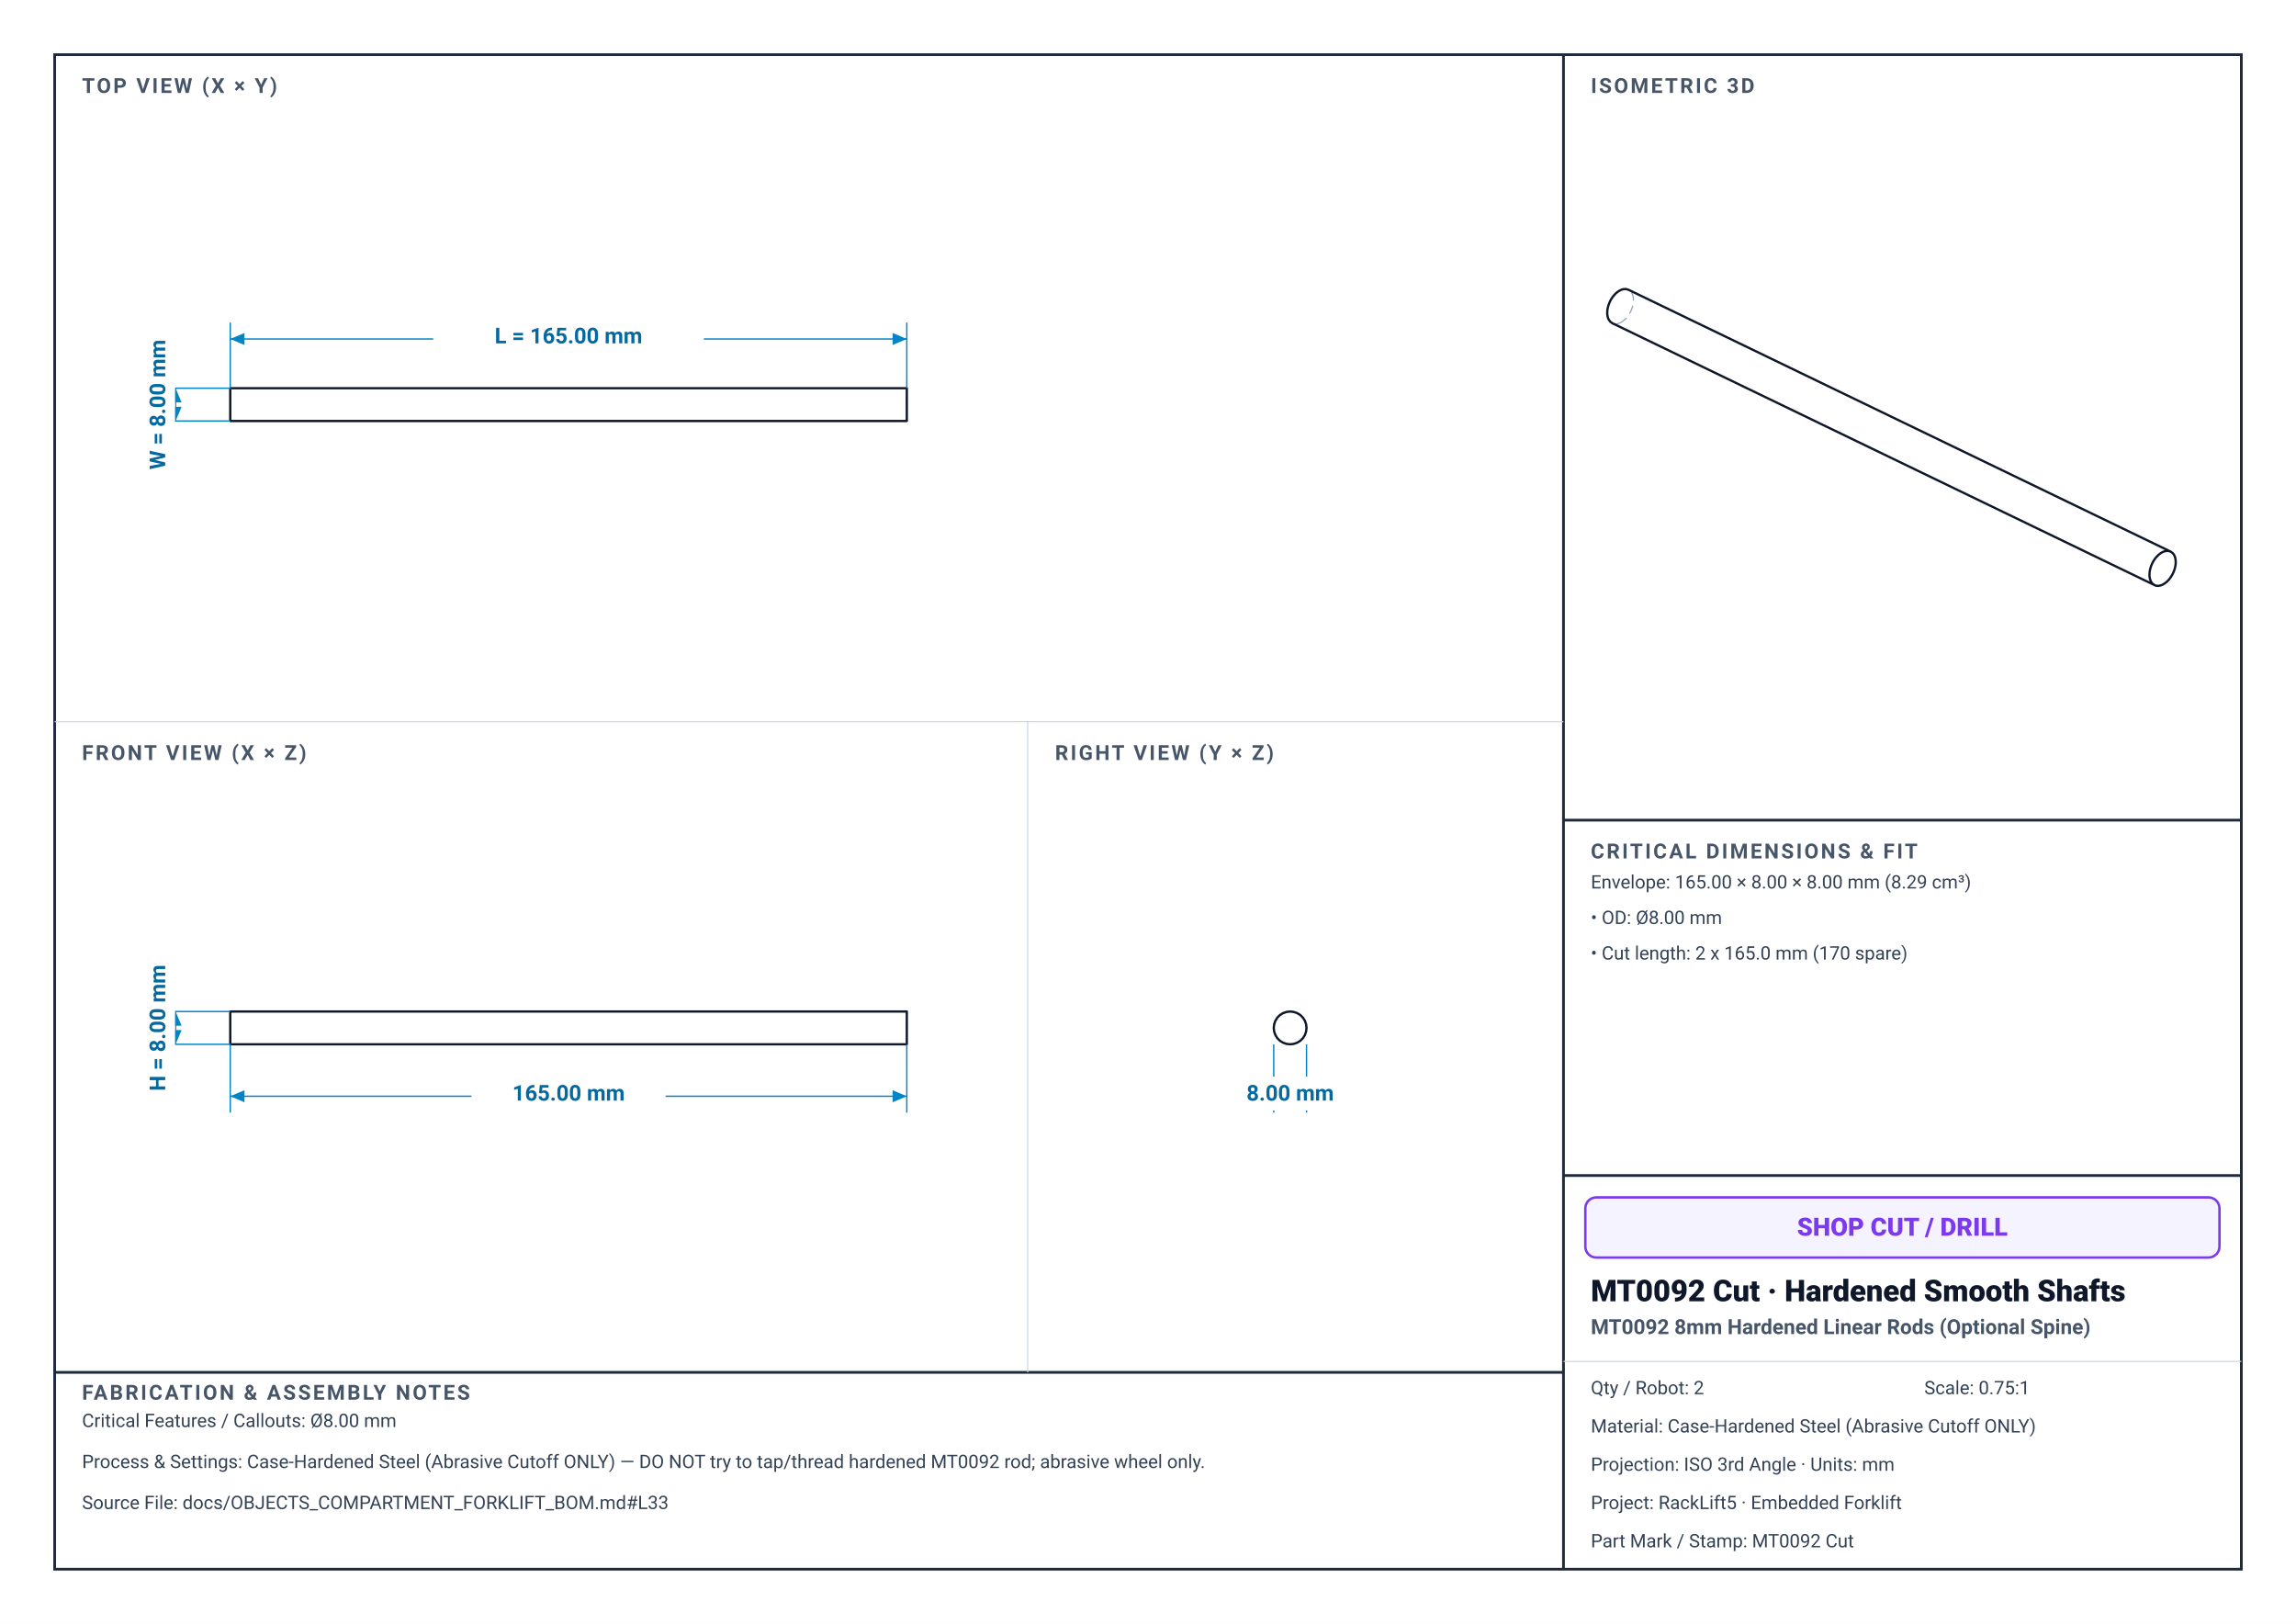
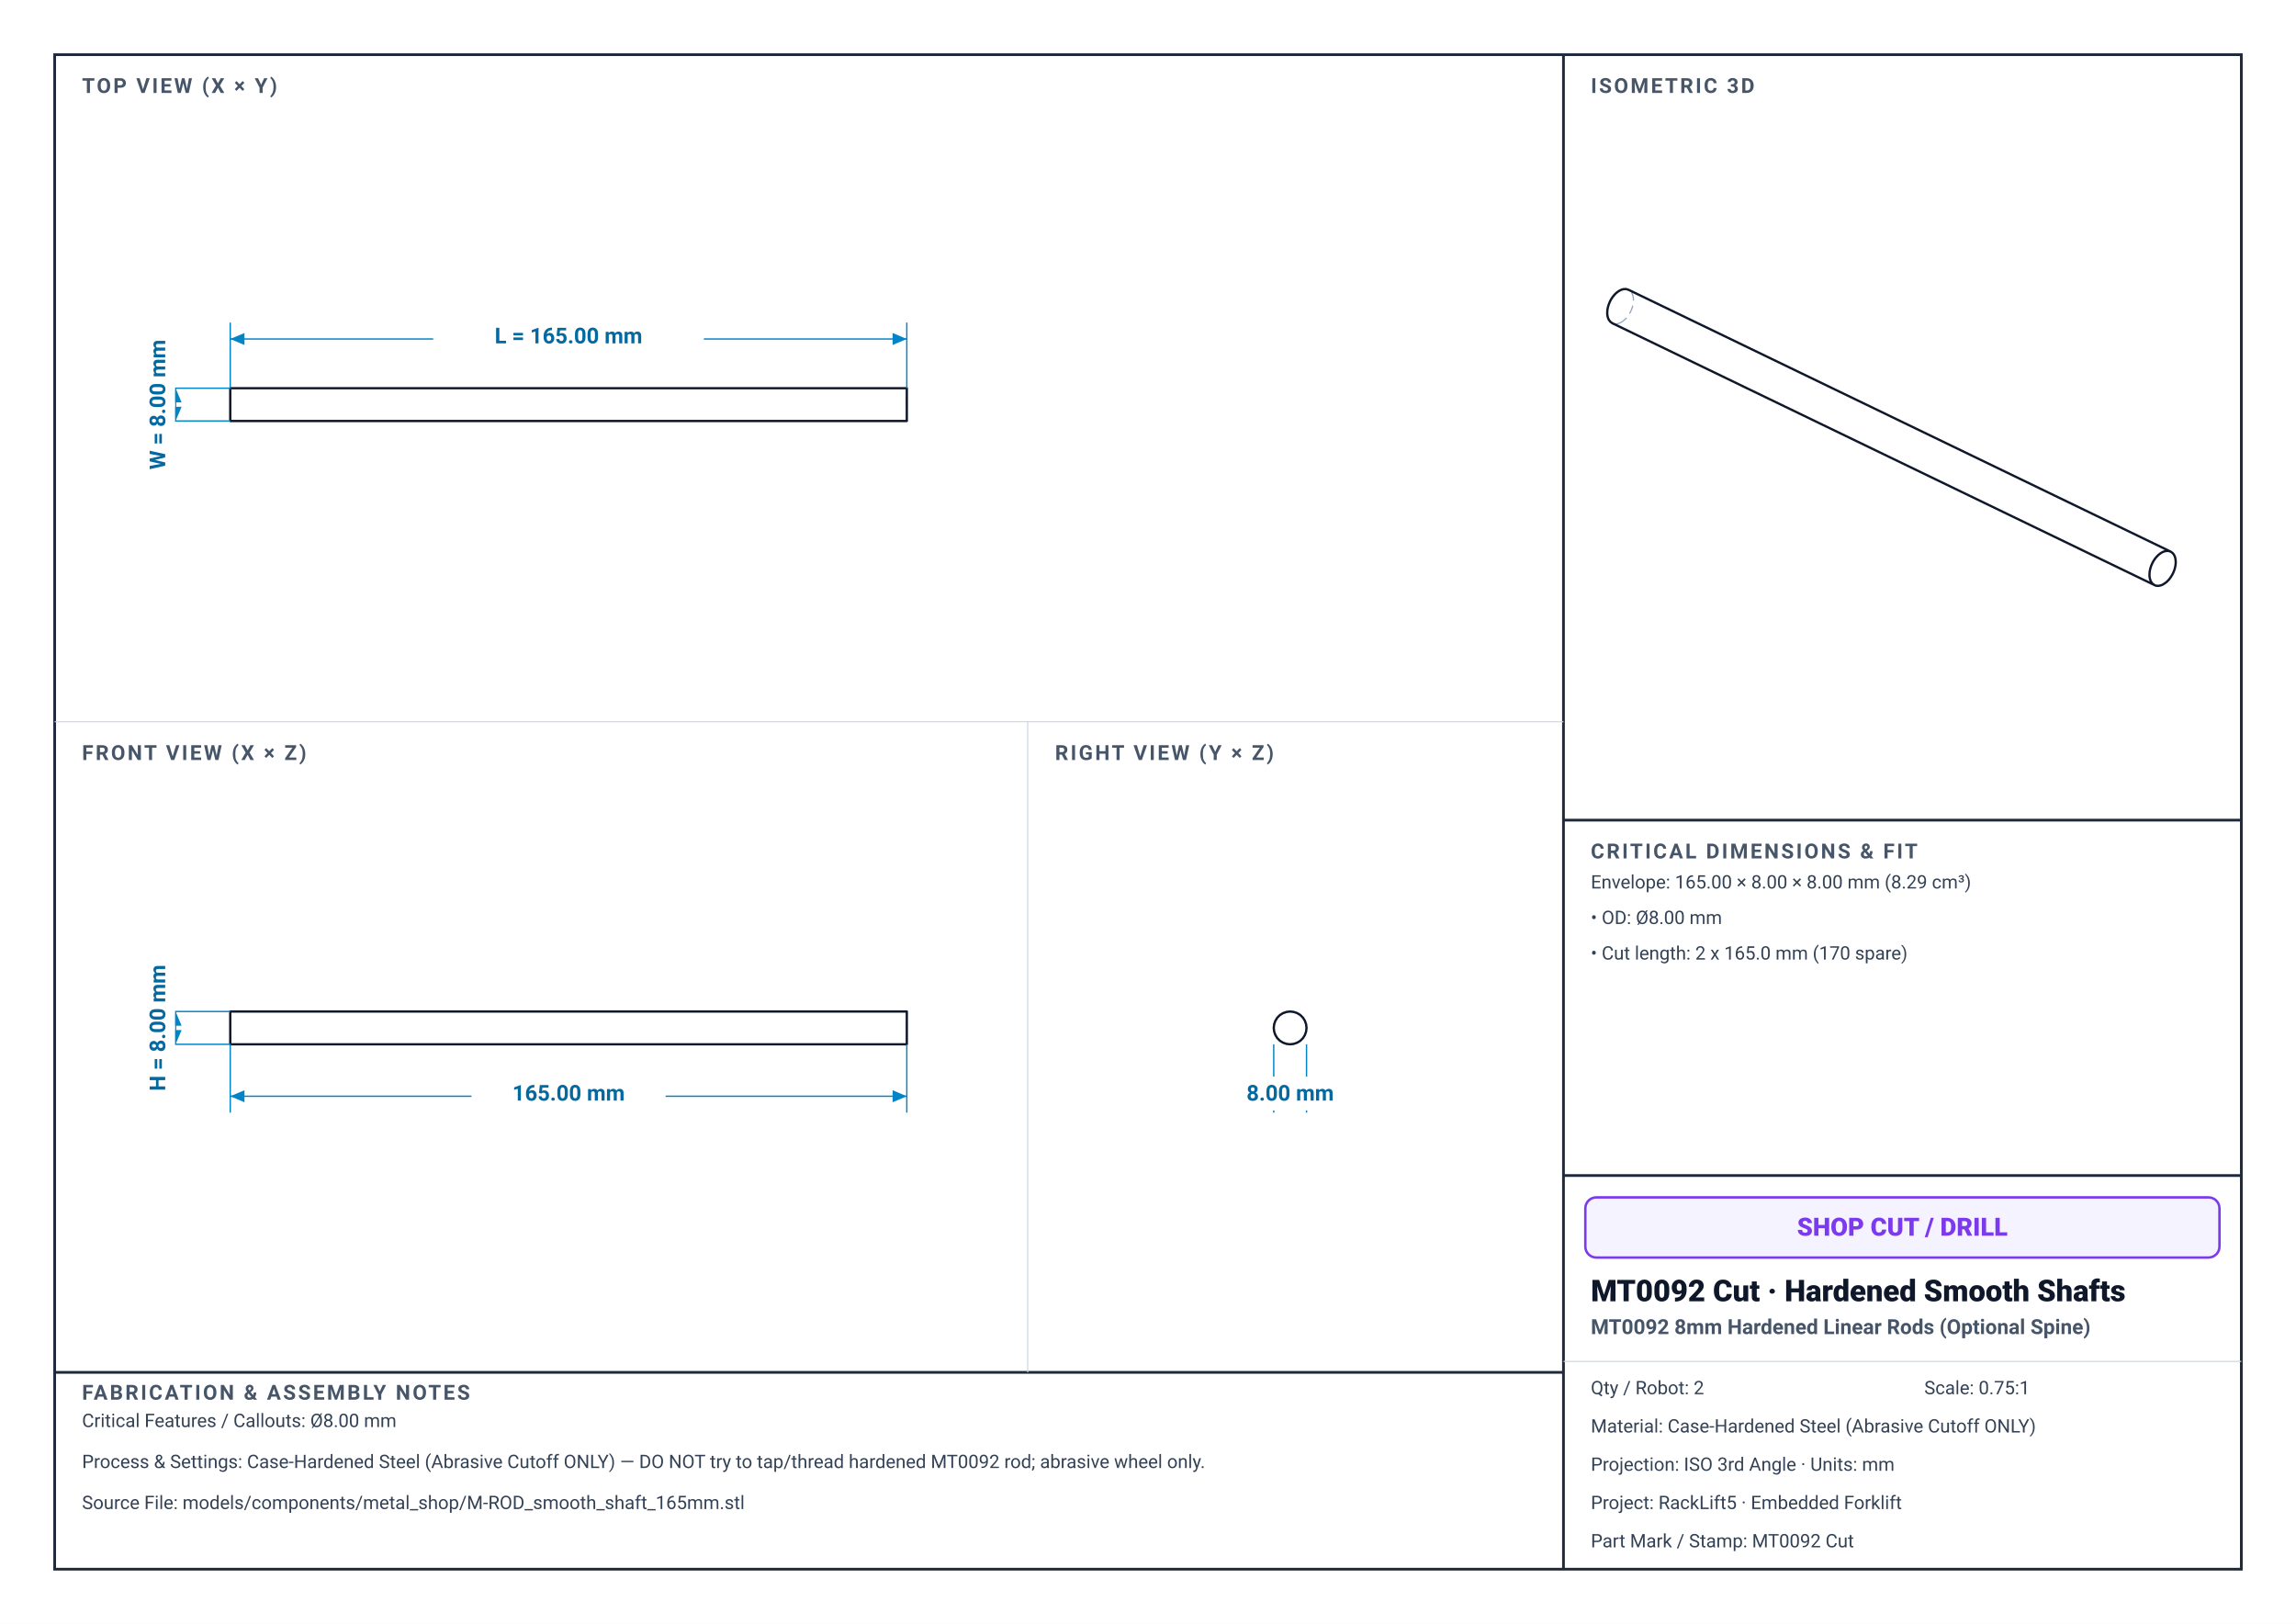
<svg xmlns="http://www.w3.org/2000/svg" width="420mm" height="297mm" viewBox="0 0 420 297">
  <style>
    text { font-family: -apple-system, BlinkMacSystemFont, "Segoe UI", Roboto, Helvetica, sans-serif; fill: #0f172a; }
    .vis { fill: none; stroke: #0f172a; stroke-width: 0.42; stroke-linecap: round; stroke-linejoin: round; }
    .hid { fill: none; stroke: #94a3b8; stroke-width: 0.22; stroke-dasharray: 1.4,1.1; stroke-linecap: round; }
    .dim line { stroke: #0284c7; stroke-width: 0.25; }
    .dim polygon { fill: #0284c7; }
    .dim text { fill: #0369a1; font-size: 4.0px; font-weight: 700; }
    .frame { fill: none; stroke: #1e293b; stroke-width: 0.5; }
    .grid { fill: none; stroke: #cbd5e1; stroke-width: 0.2; }
    .lbl { font-size: 3.8px; font-weight: 700; fill: #475569; letter-spacing: 0.4px; }
    .sm { font-size: 3.4px; fill: #334155; }
    .ttl { font-size: 5.5px; font-weight: 800; fill: #0f172a; }
    .sub { font-size: 3.8px; font-weight: 600; fill: #475569; }
  </style>
  <rect x="0" y="0" width="420" height="297" fill="#ffffff" />
  <rect x="10" y="10" width="400" height="277" class="frame" />
  <line x1="286" y1="10" x2="286" y2="287" class="frame" />
  <line x1="10" y1="251" x2="286" y2="251" class="frame" />
  <line x1="286" y1="150" x2="410" y2="150" class="frame" />
  <line x1="286" y1="215" x2="410" y2="215" class="frame" />
  <line x1="188" y1="132" x2="188" y2="251" class="grid" />
  <line x1="10" y1="132" x2="286" y2="132" class="grid" />
  <text x="15" y="17" class="lbl">TOP VIEW (X × Y)</text>
  <text x="15" y="139" class="lbl">FRONT VIEW (X × Z)</text>
  <text x="193" y="139" class="lbl">RIGHT VIEW (Y × Z)</text>
  <text x="291" y="17" class="lbl">ISOMETRIC 3D</text>
  <path class="hid" d="M165.88,74.00L165.88,73.83L165.88,73.67L165.88,73.50L165.88,73.33L165.88,73.17L165.88,73.00L165.88,72.83L165.88,72.67L165.88,72.50L165.88,72.33L165.88,72.17L165.88,72.00L165.88,71.83L165.88,71.67L165.88,71.50L165.88,71.33L165.88,71.17L165.88,71.00 M165.88,77.00L165.88,76.83L165.88,76.67L165.88,76.50L165.88,76.33L165.88,76.17L165.88,76.00L165.88,75.83L165.88,75.67L165.88,75.50L165.88,75.33L165.88,75.17L165.88,75.00L165.88,74.83L165.88,74.67L165.88,74.50L165.88,74.33L165.88,74.17L165.88,74.00 M42.12,74.00L42.12,73.83L42.12,73.67L42.12,73.50L42.12,73.33L42.12,73.17L42.12,73.00L42.12,72.83L42.12,72.67L42.12,72.50L42.12,72.33L42.12,72.17L42.12,72.00L42.12,71.83L42.12,71.67L42.12,71.50L42.12,71.33L42.12,71.17L42.12,71.00 M42.12,77.00L42.12,76.83L42.12,76.67L42.12,76.50L42.12,76.33L42.12,76.17L42.12,76.00L42.12,75.83L42.12,75.67L42.12,75.50L42.12,75.33L42.12,75.17L42.12,75.00L42.12,74.83L42.12,74.67L42.12,74.50L42.12,74.33L42.12,74.17L42.12,74.00 M165.88,191.00L165.88,190.67L165.88,190.33L165.88,190.00L165.88,189.67L165.88,189.33L165.88,189.00L165.88,188.67L165.88,188.33L165.88,188.00L165.88,187.67L165.88,187.33L165.88,187.00L165.88,186.67L165.88,186.33L165.88,186.00L165.88,185.67L165.88,185.33L165.88,185.00 M42.12,191.00L42.12,190.67L42.12,190.33L42.12,190.00L42.12,189.67L42.12,189.33L42.12,189.00L42.12,188.67L42.12,188.33L42.12,188.00L42.12,187.67L42.12,187.33L42.12,187.00L42.12,186.67L42.12,186.33L42.12,186.00L42.12,185.67L42.12,185.33L42.12,185.00 M236.00,191.00L236.67,190.92L237.30,190.70L237.87,190.35L238.35,189.87L238.70,189.30L238.92,188.67L239.00,188.00L238.92,187.33L238.70,186.70L238.35,186.13L237.87,185.65L237.30,185.30L236.67,185.08L236.00,185.00L235.33,185.08L234.70,185.30L234.13,185.65L233.65,186.13L233.30,186.70L233.08,187.33L233.00,188.00L233.08,188.67L233.30,189.30L233.65,189.87L234.13,190.35L234.70,190.70L235.33,190.92L236.00,191.00 M296.40,59.03L296.75,58.83L297.07,58.58L297.37,58.31L297.64,58.01L297.88,57.69L298.09,57.35L298.28,57.00L298.45,56.63L298.58,56.25L298.69,55.86L298.77,55.47L298.80,55.07L298.80,54.67L298.75,54.27L298.64,53.88L298.47,53.52L298.21,53.21L297.88,52.99 M294.93,59.11L295.00,59.14L295.08,59.17L295.17,59.20L295.25,59.22L295.33,59.23L295.42,59.24L295.50,59.24L295.59,59.24L295.67,59.24L295.76,59.23L295.84,59.21L295.92,59.20L296.01,59.18L296.09,59.15L296.17,59.12L296.25,59.09L296.33,59.06L296.40,59.03" />
  <path class="vis" d="M165.88,71.00L165.88,71.33L165.88,71.67L165.88,72.00L165.88,72.33L165.88,72.67L165.88,73.00L165.88,73.33L165.88,73.67L165.88,74.00L165.88,74.33L165.88,74.67L165.88,75.00L165.88,75.33L165.88,75.67L165.88,76.00L165.88,76.33L165.88,76.67L165.88,77.00 M42.12,71.00L42.12,71.33L42.12,71.67L42.12,72.00L42.12,72.33L42.12,72.67L42.12,73.00L42.12,73.33L42.12,73.67L42.12,74.00L42.12,74.33L42.12,74.67L42.12,75.00L42.12,75.33L42.12,75.67L42.12,76.00L42.12,76.33L42.12,76.67L42.12,77.00 M42.12,77.00L165.88,77.00 M42.12,71.00L165.88,71.00 M165.88,185.00L165.88,185.33L165.88,185.67L165.88,186.00L165.88,186.33L165.88,186.67L165.88,187.00L165.88,187.33L165.88,187.67L165.88,188.00L165.88,188.33L165.88,188.67L165.88,189.00L165.88,189.33L165.88,189.67L165.88,190.00L165.88,190.33L165.88,190.67L165.88,191.00 M42.12,191.00L165.88,191.00 M42.12,185.00L42.12,185.33L42.12,185.67L42.12,186.00L42.12,186.33L42.12,186.67L42.12,187.00L42.12,187.33L42.12,187.67L42.12,188.00L42.12,188.33L42.12,188.67L42.12,189.00L42.12,189.33L42.12,189.67L42.12,190.00L42.12,190.33L42.12,190.67L42.12,191.00 M42.12,185.00L165.88,185.00 M236.00,191.00L236.67,190.92L237.30,190.70L237.87,190.35L238.35,189.87L238.70,189.30L238.92,188.67L239.00,188.00L238.92,187.33L238.70,186.70L238.35,186.13L237.87,185.65L237.30,185.30L236.67,185.08L236.00,185.00L235.33,185.08L234.70,185.30L234.13,185.65L233.65,186.13L233.30,186.70L233.08,187.33L233.00,188.00L233.08,188.67L233.30,189.30L233.65,189.87L234.13,190.35L234.70,190.70L235.33,190.92L236.00,191.00 M395.60,106.93L395.94,106.73L396.27,106.49L396.56,106.22L396.83,105.92L397.07,105.59L397.28,105.26L397.48,104.90L397.64,104.53L397.78,104.16L397.88,103.77L397.96,103.37L398.00,102.97L397.99,102.57L397.94,102.17L397.84,101.79L397.66,101.43L397.40,101.12L397.07,100.89 M397.07,100.89L396.61,100.76L396.12,100.79L395.66,100.94L395.24,101.18L394.85,101.48L394.51,101.82L394.20,102.20L393.93,102.61L393.70,103.04L393.51,103.48L393.36,103.95L393.25,104.42L393.20,104.91L393.20,105.39L393.28,105.87L393.45,106.33L393.73,106.73L394.12,107.01 M394.12,107.01L394.19,107.05L394.27,107.08L394.36,107.10L394.44,107.12L394.52,107.14L394.61,107.14L394.69,107.15L394.78,107.15L394.86,107.14L394.95,107.13L395.03,107.12L395.12,107.10L395.20,107.08L395.28,107.06L395.36,107.03L395.44,107.00L395.52,106.97L395.60,106.93 M297.88,52.99L297.42,52.86L296.93,52.89L296.47,53.04L296.05,53.28L295.66,53.58L295.32,53.92L295.01,54.30L294.74,54.70L294.51,55.13L294.32,55.58L294.17,56.04L294.06,56.52L294.01,57.00L294.01,57.49L294.09,57.97L294.26,58.43L294.54,58.82L294.93,59.11 M294.93,59.11L394.12,107.01 M297.88,52.99L397.07,100.89" />
  <g class="dim">
    <line x1="42.12" y1="71.00" x2="42.12" y2="59.00" />
    <line x1="165.88" y1="71.00" x2="165.88" y2="59.00" />
    <line x1="42.12" y1="62.00" x2="165.88" y2="62.00" />
    <polygon points="42.12,62.00 44.72,60.90 44.72,63.10" />
    <polygon points="165.88,62.00 163.28,60.90 163.28,63.10" />
    <rect x="79.25" y="58.40" width="49.50" height="6.2" fill="#ffffff" />
    <text x="104.00" y="62.80" text-anchor="middle">L = 165.00 mm</text>
  </g>
  <g class="dim">
    <line x1="42.12" y1="71.00" x2="29.12" y2="71.00" />
    <line x1="42.12" y1="77.00" x2="29.12" y2="77.00" />
    <line x1="32.12" y1="71.00" x2="32.12" y2="77.00" />
    <polygon points="32.12,71.00 31.02,73.60 33.22,73.60" />
    <polygon points="32.12,77.00 31.02,74.40 33.22,74.40" />
    <g transform="translate(30.62,74.00) rotate(-90)">
      <rect x="-21.25" y="-4.8" width="42.50" height="6.2" fill="#ffffff" />
      <text x="0" y="-0.4" text-anchor="middle">W = 8.00 mm</text>
    </g>
  </g>
  <g class="dim">
    <line x1="42.12" y1="191.00" x2="42.12" y2="203.50" />
    <line x1="165.88" y1="191.00" x2="165.88" y2="203.50" />
    <line x1="42.12" y1="200.50" x2="165.88" y2="200.50" />
    <polygon points="42.12,200.50 44.72,199.40 44.72,201.60" />
    <polygon points="165.88,200.50 163.28,199.40 163.28,201.60" />
    <rect x="86.25" y="196.90" width="35.50" height="6.2" fill="#ffffff" />
    <text x="104.00" y="201.30" text-anchor="middle">165.00 mm</text>
  </g>
  <g class="dim">
    <line x1="42.12" y1="185.00" x2="29.12" y2="185.00" />
    <line x1="42.12" y1="191.00" x2="29.12" y2="191.00" />
    <line x1="32.12" y1="185.00" x2="32.12" y2="191.00" />
    <polygon points="32.12,185.00 31.02,187.60 33.22,187.60" />
    <polygon points="32.12,191.00 31.02,188.40 33.22,188.40" />
    <g transform="translate(30.62,188.00) rotate(-90)">
      <rect x="-21.25" y="-4.8" width="42.50" height="6.2" fill="#ffffff" />
      <text x="0" y="-0.4" text-anchor="middle">H = 8.00 mm</text>
    </g>
  </g>
  <g class="dim">
    <line x1="233.00" y1="191.00" x2="233.00" y2="203.50" />
    <line x1="239.00" y1="191.00" x2="239.00" y2="203.50" />
    <line x1="233.00" y1="200.50" x2="239.00" y2="200.50" />
    <polygon points="233.00,200.50 235.60,199.40 235.60,201.60" />
    <polygon points="239.00,200.50 236.40,199.40 236.40,201.60" />
    <rect x="221.75" y="196.90" width="28.50" height="6.2" fill="#ffffff" />
    <text x="236.00" y="201.30" text-anchor="middle">8.00 mm</text>
  </g>
  <text x="291" y="157" class="lbl">CRITICAL DIMENSIONS &amp; FIT</text>
  <text x="291" y="162.5" class="sm">Envelope: 165.00 × 8.00 × 8.00 mm (8.29 cm³)</text>
  <text x="291" y="169.0" class="sm">• OD: Ø8.00 mm</text>
  <text x="291" y="175.5" class="sm">• Cut length: 2 x 165.0 mm (170 spare)</text>
  <text x="15" y="256" class="lbl">FABRICATION &amp; ASSEMBLY NOTES</text>
  <text x="15" y="261.0" class="sm">Critical Features / Callouts: Ø8.00 mm</text>
  <text x="15" y="268.5" class="sm">Process &amp; Settings: Case-Hardened Steel (Abrasive Cutoff ONLY) — DO NOT try to tap/thread hardened MT0092 rod; abrasive wheel only.</text>
-   <text x="15" y="276.0" class="sm">Source File: docs/OBJECTS_COMPARTMENT_FORKLIFT_BOM.md#L33</text>
+   <text x="15" y="276.0" class="sm">Source File: models/components/metal_shop/M-ROD_smooth_shaft_165mm.stl</text>
  <rect x="290" y="219" width="116" height="11" rx="2" fill="#f5f3ff" stroke="#7c3aed" stroke-width="0.45" />
  <text x="348" y="226" text-anchor="middle" style="font-size:4.6px;font-weight:800;fill:#7c3aed">SHOP CUT / DRILL</text>
  <text x="291" y="238" class="ttl">MT0092 Cut · Hardened Smooth Shafts</text>
  <text x="291" y="244" class="sub">MT0092 8mm Hardened Linear Rods (Optional Spine)</text>
  <line x1="286" y1="249" x2="410" y2="249" class="grid" />
  <text x="291" y="255" class="sm">Qty / Robot: 2</text>
  <text x="352" y="255" class="sm">Scale: 0.75:1</text>
  <text x="291" y="262" class="sm">Material: Case-Hardened Steel (Abrasive Cutoff ONLY)</text>
  <text x="291" y="269" class="sm">Projection: ISO 3rd Angle · Units: mm</text>
  <text x="291" y="276" class="sm">Project: RackLift5 · Embedded Forklift</text>
  <text x="291" y="283" class="sm">Part Mark / Stamp: MT0092 Cut</text>
</svg>
